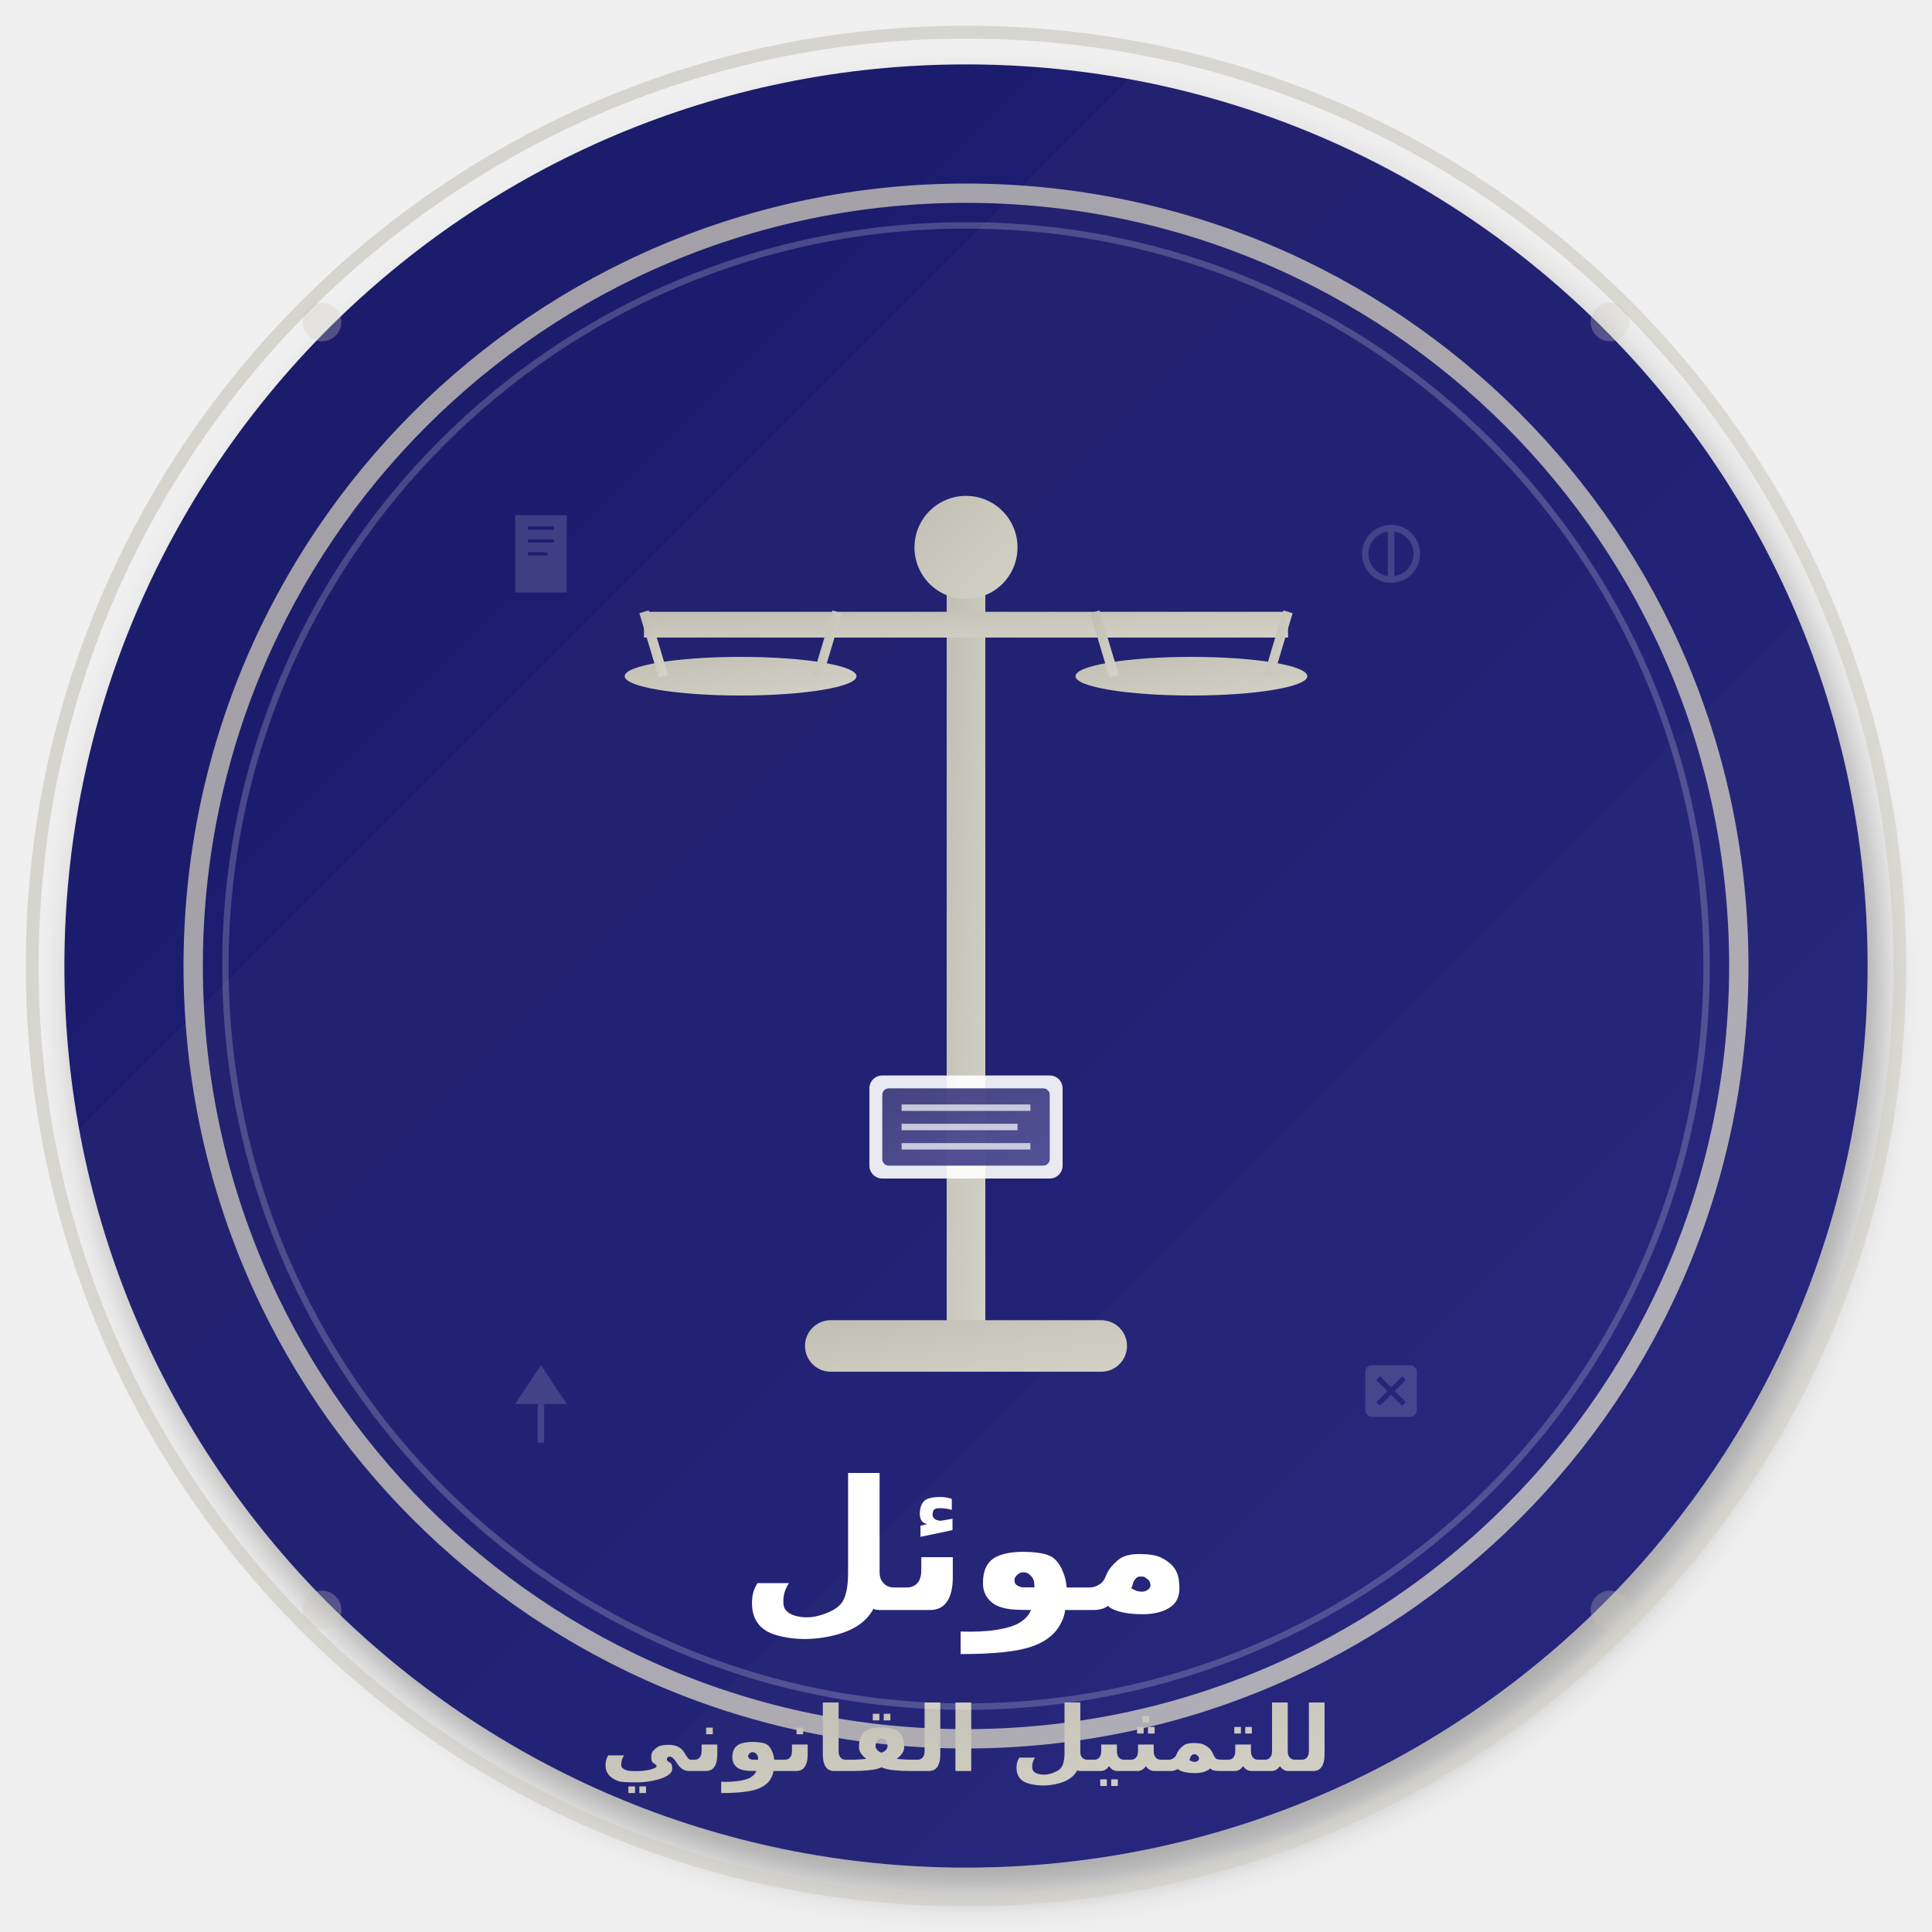
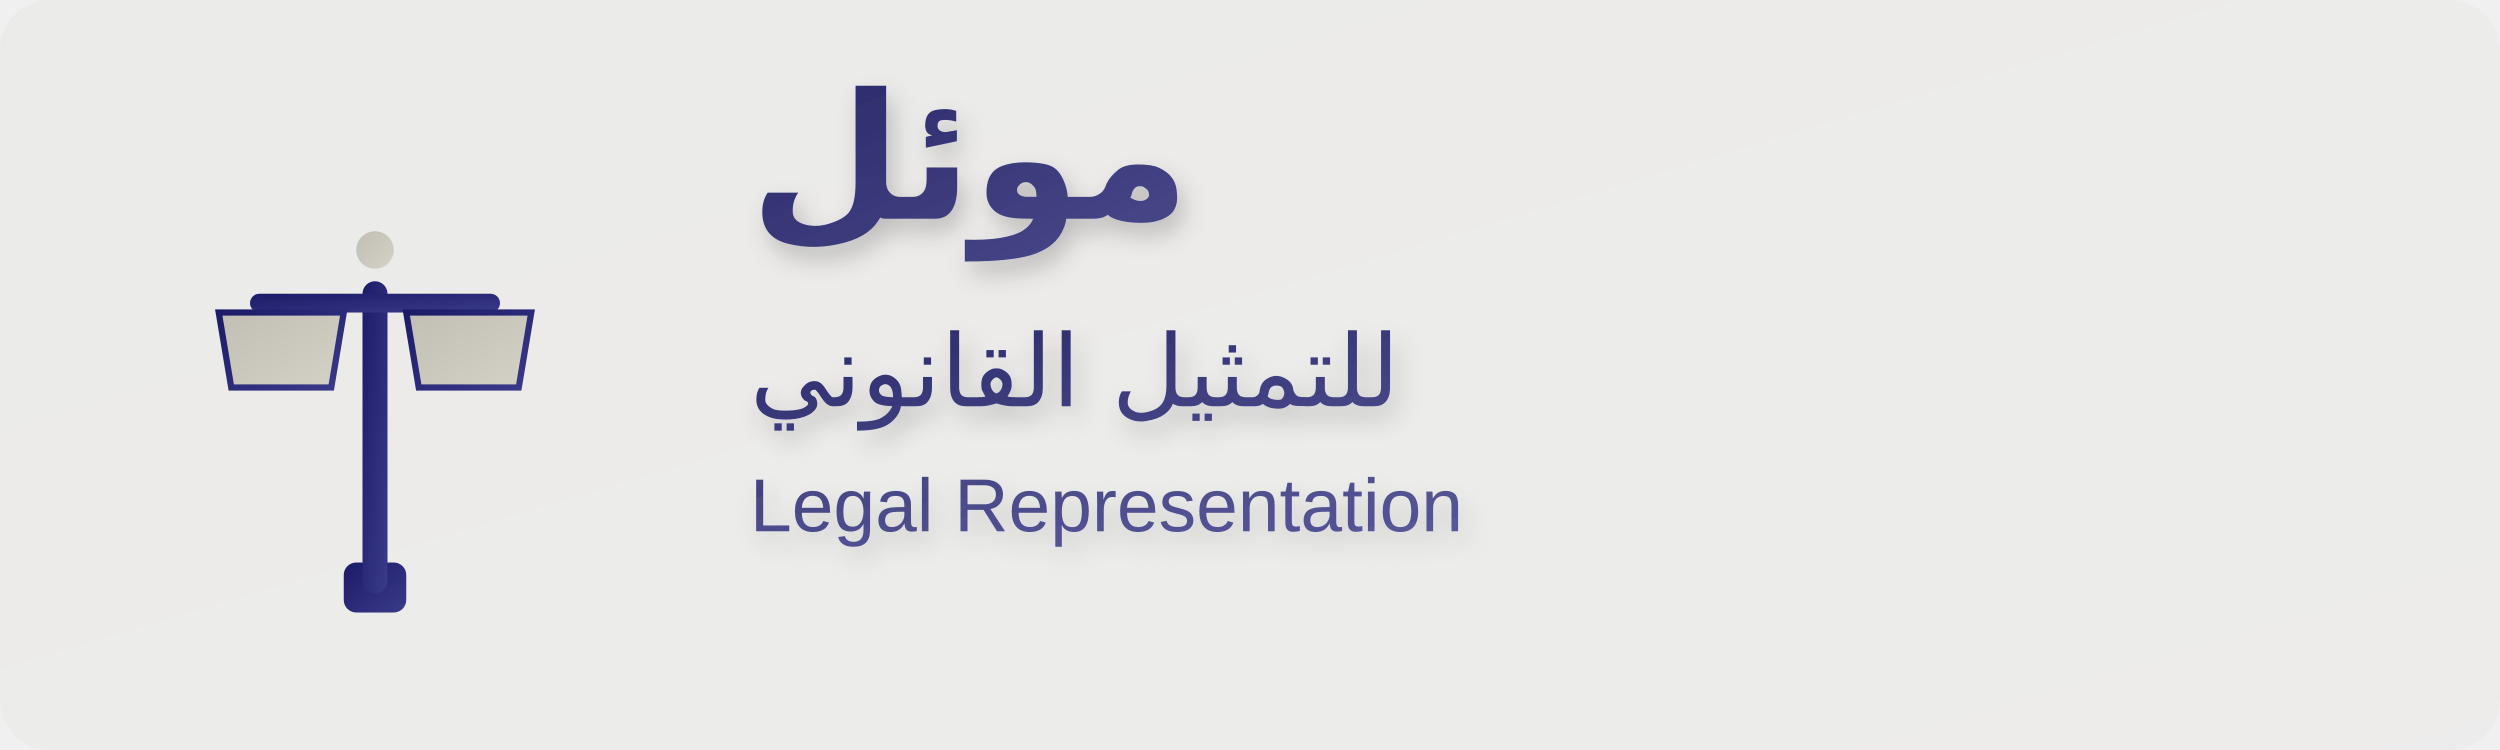
- <svg xmlns="http://www.w3.org/2000/svg" viewBox="0 0 300 300" width="300" height="300">
+ <svg xmlns="http://www.w3.org/2000/svg" viewBox="0 0 400 120" width="400" height="120">
  <defs>
    <linearGradient id="primaryGradient" x1="0%" y1="0%" x2="100%" y2="100%">
      <stop offset="0%" style="stop-color:#1b1b68;stop-opacity:1" />
-       <stop offset="100%" style="stop-color:#2a2a80;stop-opacity:1" />
+       <stop offset="100%" style="stop-color:#3a3a8a;stop-opacity:1" />
    </linearGradient>
-     <linearGradient id="goldGradient" x1="0%" y1="0%" x2="100%" y2="100%">
+     <linearGradient id="accentGradient" x1="0%" y1="0%" x2="100%" y2="100%">
      <stop offset="0%" style="stop-color:#c1beb4;stop-opacity:1" />
      <stop offset="100%" style="stop-color:#d4d1c7;stop-opacity:1" />
    </linearGradient>
+     <linearGradient id="textGradient" x1="0%" y1="0%" x2="100%" y2="100%">
+       <stop offset="0%" style="stop-color:#2a2a6b;stop-opacity:1" />
+       <stop offset="100%" style="stop-color:#4a4a8b;stop-opacity:1" />
+     </linearGradient>
    <filter id="shadow" x="-50%" y="-50%" width="200%" height="200%">
-       <feDropShadow dx="2" dy="4" stdDeviation="3" flood-opacity="0.3" />
+       <feDropShadow dx="1" dy="2" stdDeviation="2" flood-opacity="0.2" />
    </filter>
  </defs>
-   <circle cx="150" cy="150" r="140" fill="url(#primaryGradient)" filter="url(#shadow)" />
-   <circle cx="150" cy="150" r="120" fill="none" stroke="url(#goldGradient)" stroke-width="3" opacity="0.8" />
-   <g transform="translate(150,150)">
-     <rect x="-3" y="-60" width="6" height="120" fill="url(#goldGradient)" />
-     <circle cx="0" cy="-65" r="8" fill="url(#goldGradient)" />
-     <rect x="-50" y="-55" width="100" height="4" fill="url(#goldGradient)" />
-     <g transform="translate(-35,-45)">
-       <ellipse cx="0" cy="0" rx="18" ry="3" fill="url(#goldGradient)" />
-       <line x1="-15" y1="-10" x2="-12" y2="0" stroke="url(#goldGradient)" stroke-width="1.5" />
-       <line x1="15" y1="-10" x2="12" y2="0" stroke="url(#goldGradient)" stroke-width="1.5" />
-       <line x1="0" y1="-10" x2="0" y2="0" stroke="url(#goldGradient)" stroke-width="1.5" />
+   <rect width="400" height="120" rx="8" fill="url(#accentGradient)" opacity="0.1" />
+   <g transform="translate(20, 20)">
+     <rect x="35" y="70" width="10" height="8" fill="url(#primaryGradient)" rx="2" />
+     <rect x="38" y="25" width="4" height="50" fill="url(#primaryGradient)" rx="2" />
+     <rect x="20" y="27" width="40" height="3" fill="url(#primaryGradient)" rx="1.5" />
+     <g transform="translate(15, 30)">
+       <path d="M 0 0 L 20 0 L 18 12 L 2 12 Z" fill="url(#accentGradient)" stroke="url(#primaryGradient)" stroke-width="1" />
+       <line x1="10" y1="0" x2="10" y2="-8" stroke="url(#primaryGradient)" stroke-width="2" />
    </g>
-     <g transform="translate(35,-45)">
-       <ellipse cx="0" cy="0" rx="18" ry="3" fill="url(#goldGradient)" />
-       <line x1="-15" y1="-10" x2="-12" y2="0" stroke="url(#goldGradient)" stroke-width="1.5" />
-       <line x1="15" y1="-10" x2="12" y2="0" stroke="url(#goldGradient)" stroke-width="1.5" />
-       <line x1="0" y1="-10" x2="0" y2="0" stroke="url(#goldGradient)" stroke-width="1.5" />
+     <g transform="translate(45, 30)">
+       <path d="M 0 0 L 20 0 L 18 12 L 2 12 Z" fill="url(#accentGradient)" stroke="url(#primaryGradient)" stroke-width="1" />
+       <line x1="10" y1="0" x2="10" y2="-8" stroke="url(#primaryGradient)" stroke-width="2" />
    </g>
-     <rect x="-25" y="55" width="50" height="8" rx="4" fill="url(#goldGradient)" />
-     <g transform="translate(0,25)">
-       <rect x="-15" y="-8" width="30" height="16" rx="2" fill="white" opacity="0.9" />
-       <rect x="-13" y="-6" width="26" height="12" rx="1" fill="url(#primaryGradient)" opacity="0.8" />
-       <line x1="-10" y1="-3" x2="10" y2="-3" stroke="white" stroke-width="1" opacity="0.7" />
-       <line x1="-10" y1="0" x2="8" y2="0" stroke="white" stroke-width="1" opacity="0.7" />
-       <line x1="-10" y1="3" x2="10" y2="3" stroke="white" stroke-width="1" opacity="0.7" />
-     </g>
+     <circle cx="40" cy="20" r="3" fill="url(#accentGradient)" />
  </g>
-   <text x="150" y="250" text-anchor="middle" fill="white" font-family="Arial" font-size="28" font-weight="bold">
-     موئل
-   </text>
-   <text x="150" y="275" text-anchor="middle" fill="url(#goldGradient)" font-family="Arial" font-size="14" font-weight="600">
-     للتمثيل القانوني
-   </text>
-   <g opacity="0.3">
-     <circle cx="50" cy="50" r="3" fill="url(#goldGradient)" />
-     <circle cx="250" cy="50" r="3" fill="url(#goldGradient)" />
-     <circle cx="50" cy="250" r="3" fill="url(#goldGradient)" />
-     <circle cx="250" cy="250" r="3" fill="url(#goldGradient)" />
-     <g transform="translate(80,80)" opacity="0.5">
-       <path d="M0,0 L8,0 L8,12 L0,12 Z" fill="white" />
-       <path d="M2,2 L6,2 M2,4 L6,4 M2,6 L5,6" stroke="url(#primaryGradient)" stroke-width="0.5" />
-     </g>
-     <g transform="translate(212,80)" opacity="0.5">
-       <circle cx="4" cy="6" r="4" fill="none" stroke="white" stroke-width="1" />
-       <line x1="4" y1="2" x2="4" y2="10" stroke="white" stroke-width="1" />
-     </g>
-     <g transform="translate(80,212)" opacity="0.5">
-       <polygon points="4,0 8,6 0,6" fill="white" />
-       <line x1="4" y1="6" x2="4" y2="12" stroke="white" stroke-width="1" />
-     </g>
-     <g transform="translate(212,212)" opacity="0.5">
-       <rect x="0" y="0" width="8" height="8" rx="1" fill="white" />
-       <line x1="2" y1="2" x2="6" y2="6" stroke="url(#primaryGradient)" stroke-width="0.8" />
-       <line x1="6" y1="2" x2="2" y2="6" stroke="url(#primaryGradient)" stroke-width="0.8" />
-     </g>
+   <g transform="translate(120, 35)" filter="url(#shadow)">
+     <text x="0" y="0" font-family="Arial, sans-serif" font-size="28" font-weight="bold" fill="url(#textGradient)" text-anchor="start">موئل</text>
  </g>
-   <circle cx="150" cy="150" r="145" fill="none" stroke="url(#goldGradient)" stroke-width="2" opacity="0.6" />
-   <circle cx="150" cy="150" r="115" fill="none" stroke="rgba(255,255,255,0.2)" stroke-width="1" />
+   <g transform="translate(120, 65)" filter="url(#shadow)">
+     <text x="0" y="0" font-family="Arial, sans-serif" font-size="16" font-weight="normal" fill="url(#textGradient)" text-anchor="start">للتمثيل القانوني</text>
+   </g>
+   <g transform="translate(120, 85)" filter="url(#shadow)">
+     <text x="0" y="0" font-family="Arial, sans-serif" font-size="12" font-weight="normal" fill="url(#primaryGradient)" text-anchor="start" opacity="0.8">Legal Representation</text>
+   </g>
+   <line x1="120" y1="95" x2="280" y2="95" stroke="url(#accentGradient)" stroke-width="2" opacity="0.6" />
</svg>
